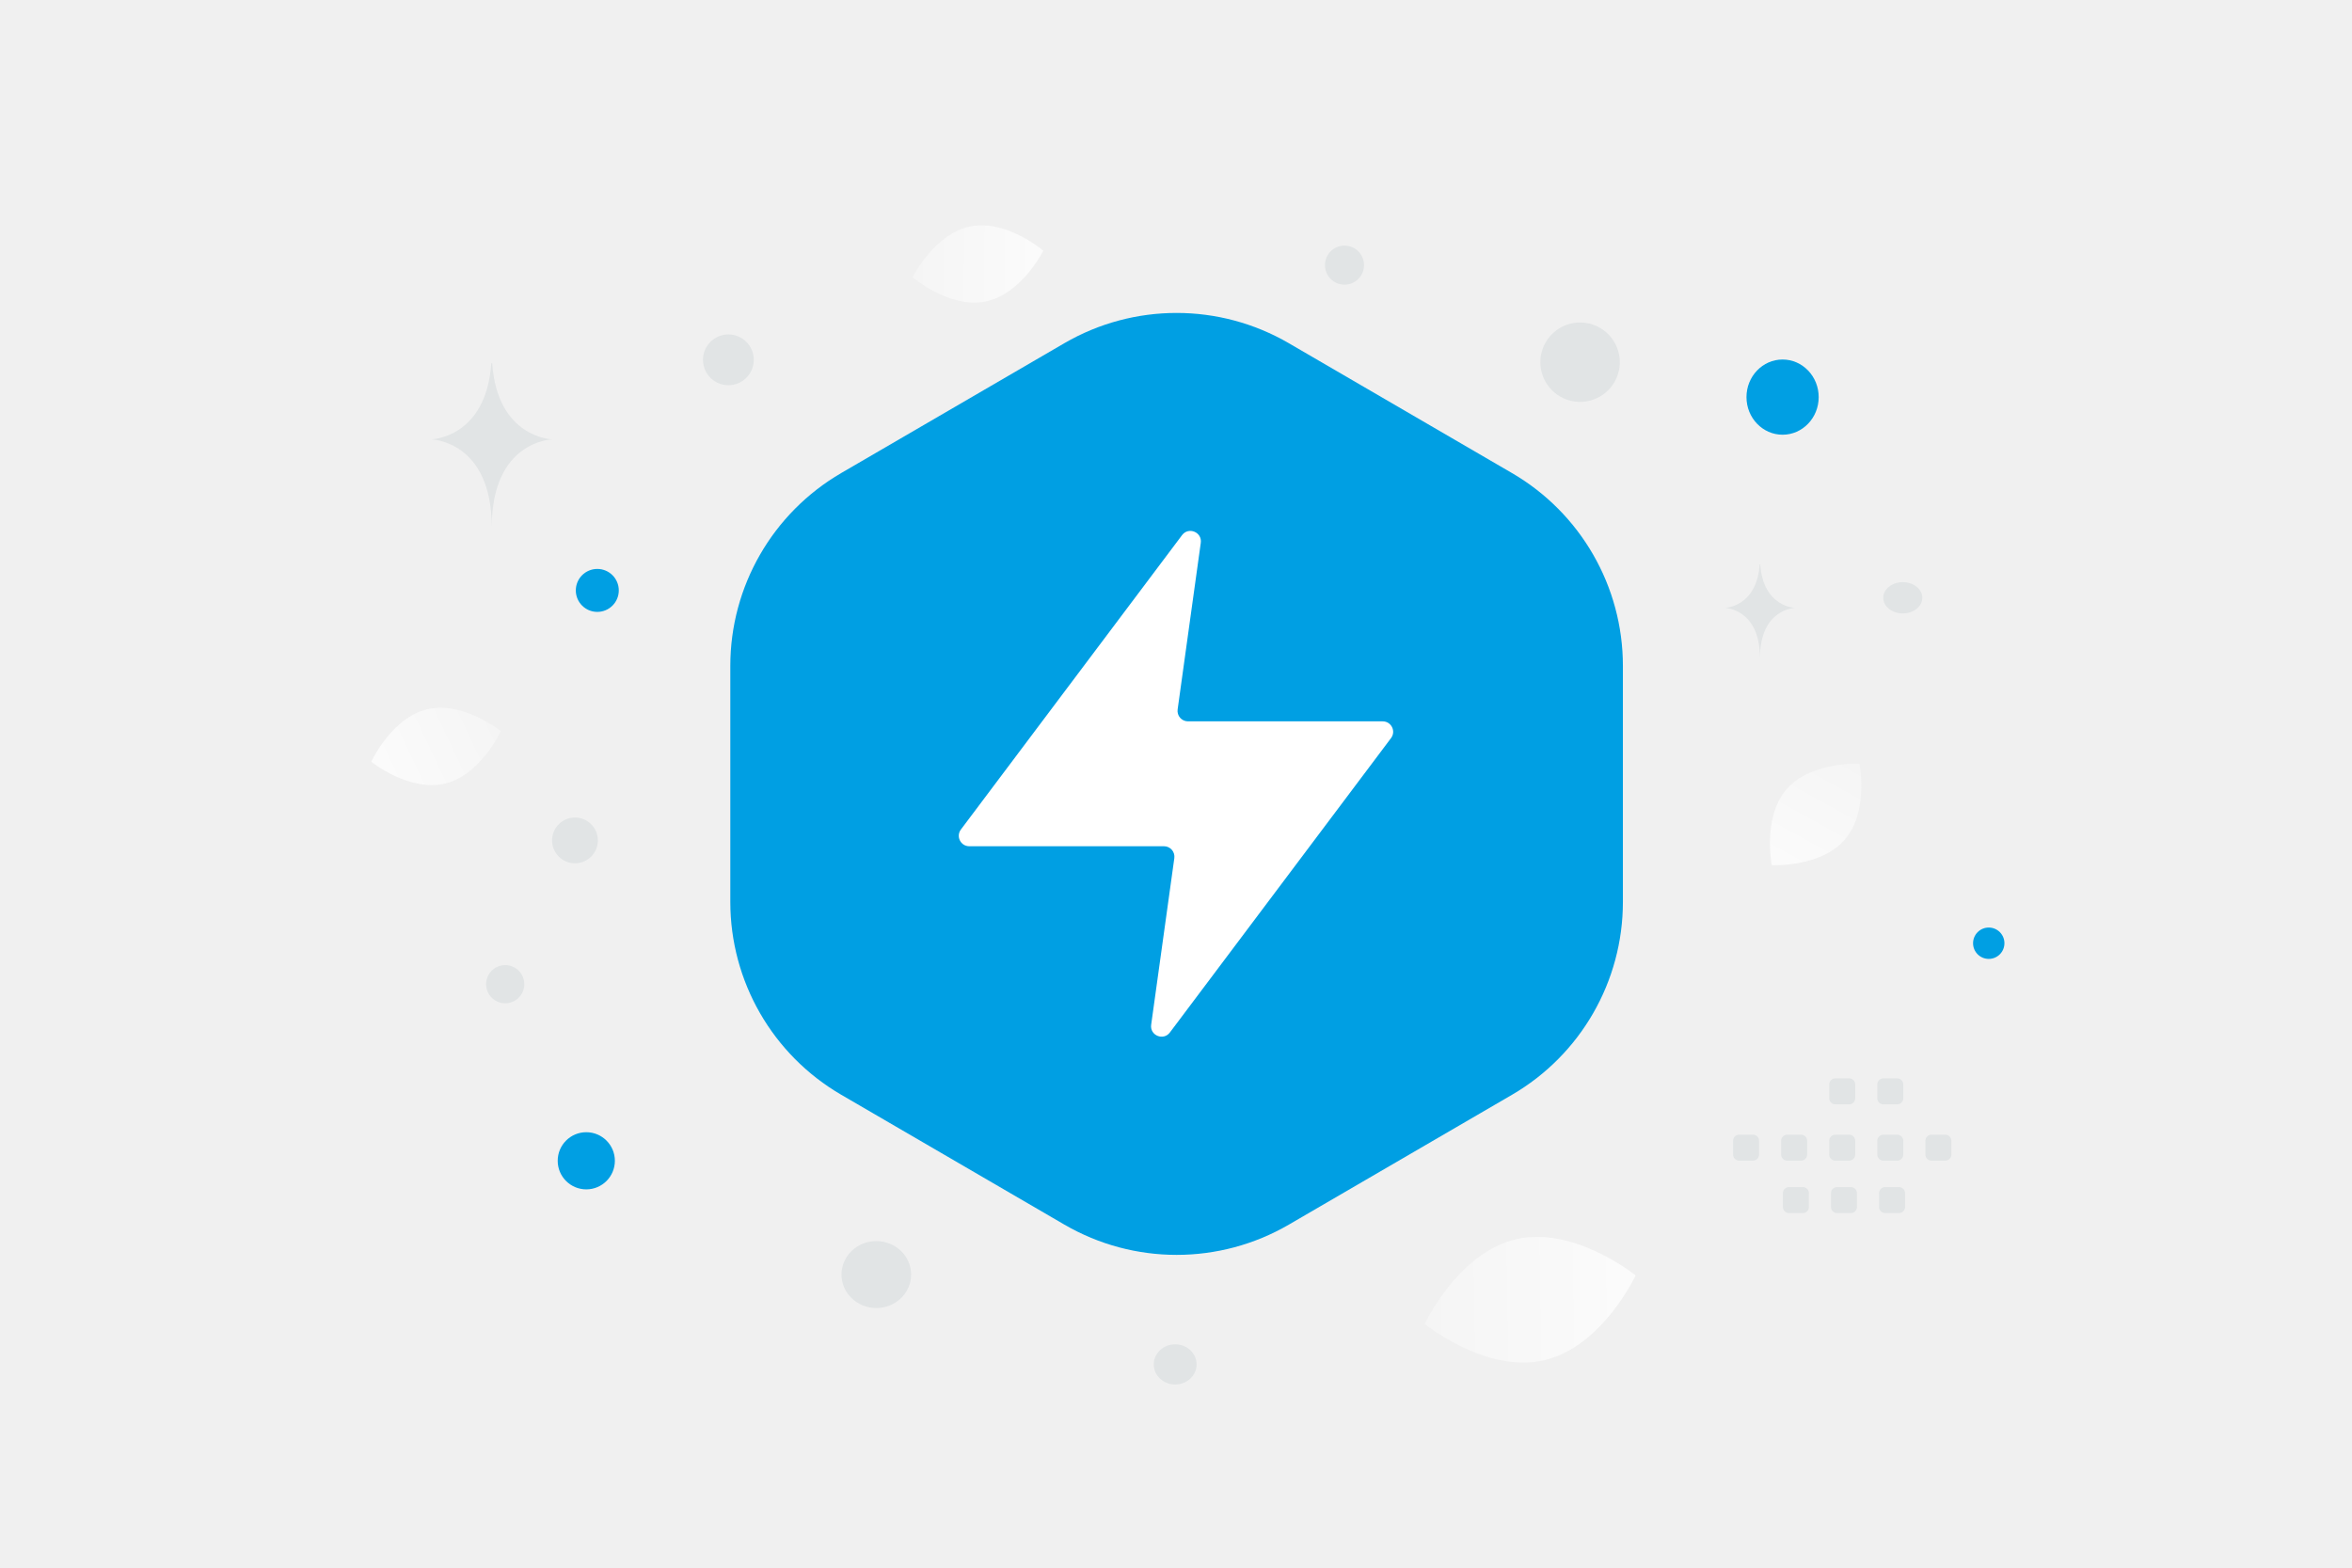
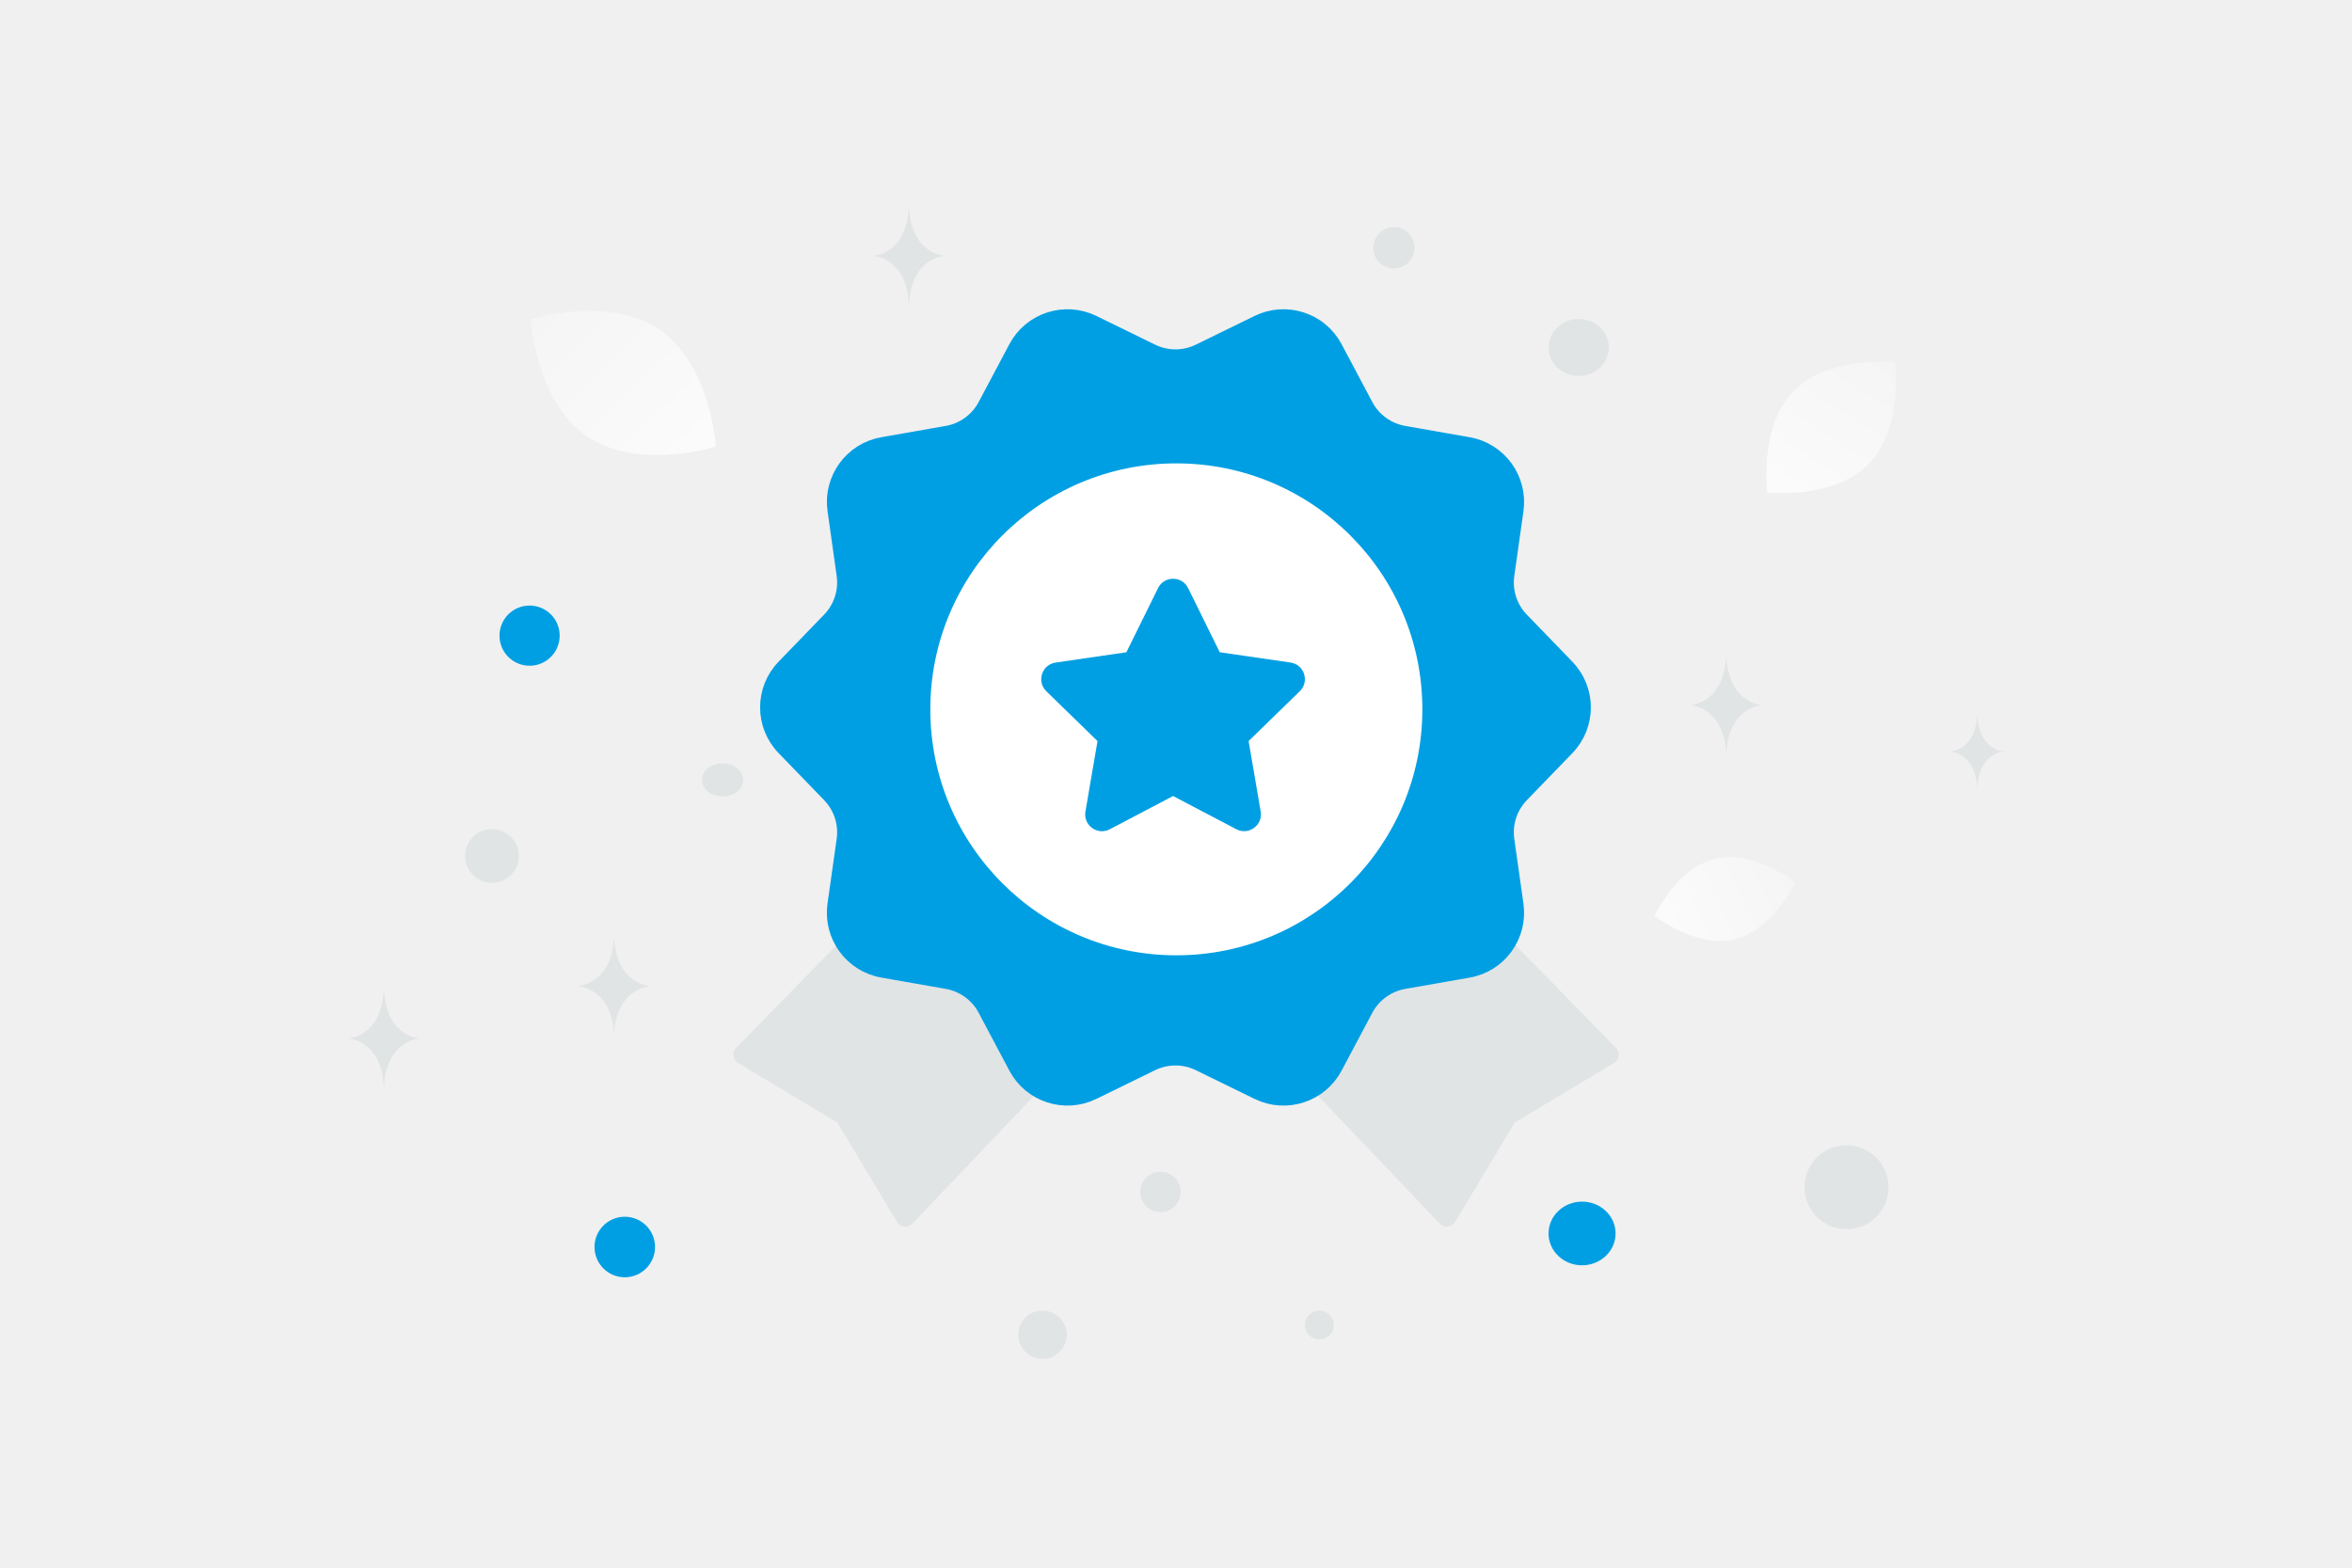
<svg xmlns="http://www.w3.org/2000/svg" width="900" height="600" viewBox="0 0 900 600" fill="none">
  <path fill="transparent" d="M0 0h900v600H0z" />
-   <path fill-rule="evenodd" clip-rule="evenodd" d="M279.457 345.206v-90.36c0-30.398 16.166-58.5 42.428-73.794l85.388-49.696a85.412 85.412 0 0 1 85.9 0l85.388 49.696c26.281 15.294 42.447 43.396 42.447 73.794v90.36c0 30.398-16.166 58.5-42.428 73.794l-85.388 49.696a85.416 85.416 0 0 1-85.9 0L321.904 419c-26.281-15.294-42.447-43.396-42.447-73.794z" fill="#009FE3" />
-   <path fill-rule="evenodd" clip-rule="evenodd" d="M459.481 207.761c.568-4.09-4.68-6.255-7.16-2.953l-84.628 112.669c-1.98 2.636-.099 6.402 3.198 6.402h74.506a4 4 0 0 1 3.962 4.55l-8.859 63.773c-.568 4.091 4.681 6.255 7.161 2.953l84.627-112.669c1.981-2.636.1-6.402-3.198-6.402h-74.505a4 4 0 0 1-3.962-4.55l8.858-63.773z" fill="#fff" />
-   <path fill-rule="evenodd" clip-rule="evenodd" d="M665.486 434.276h5.305a2.318 2.318 0 0 1 2.316 2.316v5.305a2.317 2.317 0 0 1-2.316 2.315h-5.305a2.323 2.323 0 0 1-2.315-2.315v-5.305c-.011-1.272 1.033-2.316 2.315-2.316zm18.392 0h5.306a2.325 2.325 0 0 1 2.315 2.316v5.305a2.317 2.317 0 0 1-2.315 2.315h-5.306a2.324 2.324 0 0 1-2.315-2.315v-5.305a2.325 2.325 0 0 1 2.315-2.316zm18.406 0h5.305a2.325 2.325 0 0 1 2.316 2.316v5.305a2.317 2.317 0 0 1-2.316 2.315h-5.305a2.323 2.323 0 0 1-2.315-2.315v-5.305c-.011-1.272 1.032-2.316 2.315-2.316zm18.393 0h5.305a2.325 2.325 0 0 1 2.316 2.316v5.305a2.317 2.317 0 0 1-2.316 2.315h-5.305a2.326 2.326 0 0 1-2.326-2.315v-5.305a2.34 2.34 0 0 1 2.326-2.316zm18.394 0h5.305a2.327 2.327 0 0 1 2.327 2.316v5.305a2.32 2.32 0 0 1-2.327 2.315h-5.305a2.323 2.323 0 0 1-2.315-2.315v-5.305a2.324 2.324 0 0 1 2.315-2.316zm-54.518 20.057h5.305a2.325 2.325 0 0 1 2.316 2.316v5.316a2.325 2.325 0 0 1-2.316 2.315h-5.305a2.317 2.317 0 0 1-2.315-2.315v-5.306a2.312 2.312 0 0 1 2.315-2.326zm18.393 0h5.305a2.324 2.324 0 0 1 2.315 2.316v5.316a2.324 2.324 0 0 1-2.315 2.315h-5.305a2.325 2.325 0 0 1-2.316-2.315v-5.306a2.313 2.313 0 0 1 2.316-2.326zm18.394 0h5.305a2.327 2.327 0 0 1 2.326 2.316v5.316a2.326 2.326 0 0 1-2.326 2.315h-5.305a2.325 2.325 0 0 1-2.316-2.315v-5.306a2.327 2.327 0 0 1 2.316-2.326zm-19.056-41.603h5.305a2.324 2.324 0 0 1 2.316 2.315v5.305a2.318 2.318 0 0 1-2.316 2.316h-5.305a2.324 2.324 0 0 1-2.315-2.316v-5.305c-.011-1.272 1.032-2.315 2.315-2.315zm18.393 0h5.305a2.324 2.324 0 0 1 2.316 2.315v5.305a2.318 2.318 0 0 1-2.316 2.316h-5.305a2.327 2.327 0 0 1-2.326-2.316v-5.305a2.34 2.34 0 0 1 2.326-2.315z" fill="#E1E4E5" />
-   <path d="M705.906 321.348c-9.263 10.72-27.928 9.781-27.928 9.781s-3.636-18.32 5.636-29.035c9.262-10.72 27.918-9.787 27.918-9.787s3.636 18.321-5.626 29.041z" fill="url(#a)" />
-   <path d="M170.231 299.913c-13.686 3.242-28.162-8.365-28.162-8.365s7.725-16.857 21.416-20.09c13.686-3.242 28.157 8.355 28.157 8.355s-7.725 16.858-21.411 20.1z" fill="url(#b)" />
-   <path d="M377.117 115.387c13.812-2.792 22.112-19.425 22.112-19.425s-14.1-12.096-27.912-9.293c-13.812 2.793-22.112 19.414-22.112 19.414s14.1 12.096 27.912 9.304z" fill="url(#c)" />
-   <path d="M590.84 520.606c22.282-5.12 35.032-32.453 35.032-32.453s-23.387-19.015-45.669-13.877c-22.282 5.12-35.033 32.435-35.033 32.435s23.387 19.015 45.67 13.895z" fill="url(#d)" />
-   <circle cx="761" cy="361" r="6" transform="rotate(180 761 361)" fill="#009FE3" />
-   <circle r="8.223" transform="matrix(-1 0 0 1 228.559 225.966)" fill="#009FE3" />
-   <ellipse rx="13.816" ry="14.392" transform="matrix(-1 0 0 1 682.111 151.99)" fill="#009FE3" />
-   <circle r="10.938" transform="matrix(-1 0 0 1 224.343 444.268)" fill="#009FE3" />
-   <ellipse rx="13.323" ry="12.811" transform="matrix(-1 0 0 1 335.323 487.811)" fill="#E1E4E5" />
-   <circle r="8.761" transform="matrix(-1 0 0 1 220.015 321.647)" fill="#E1E4E5" />
-   <ellipse rx="7.687" ry="8.199" transform="matrix(0 -1 -1 0 449.686 522.199)" fill="#E1E4E5" />
-   <circle r="7.475" transform="matrix(-1 0 0 1 514.475 101.475)" fill="#E1E4E5" />
-   <circle r="7.305" transform="scale(1 -1) rotate(-75 -148.79 -314.306)" fill="#E1E4E5" />
-   <circle r="9.718" transform="matrix(-1 0 0 1 278.718 137.718)" fill="#E1E4E5" />
-   <ellipse rx="7.475" ry="5.98" transform="matrix(-1 0 0 1 728.104 228.79)" fill="#E1E4E5" />
-   <circle r="15.202" transform="scale(1 -1) rotate(-75 211.984 -463.287)" fill="#E1E4E5" />
-   <path d="M673.355 216h.195c1.158 16.407 13.36 16.66 13.36 16.66s-13.455.262-13.455 19.22c0-18.958-13.455-19.22-13.455-19.22s12.197-.253 13.355-16.66zM188 139h.337c1.994 28.712 23.008 29.154 23.008 29.154s-23.172.46-23.172 33.636c0-33.176-23.173-33.636-23.173-33.636s21.006-.442 23-29.154z" fill="#E1E4E5" />
+   <path fill-rule="evenodd" clip-rule="evenodd" d="m493.103 402.188 60.511 63.553 23.28-38.799 38.799-23.279L567.178 354" fill="#E1E4E5" />
+   <path d="m493.103 402.188 60.511 63.553 23.28-38.799 38.799-23.279L567.178 354" stroke="#E1E4E5" stroke-width="7.464" stroke-linecap="round" stroke-linejoin="round" />
+   <path fill-rule="evenodd" clip-rule="evenodd" d="m406.945 402.188-60.511 63.553-23.279-38.799-38.799-23.279L332.87 354" fill="#E1E4E5" />
+   <path d="m406.945 402.188-60.511 63.553-23.279-38.799-38.799-23.279L332.87 354" stroke="#E1E4E5" stroke-width="7.464" stroke-linecap="round" stroke-linejoin="round" />
+   <path fill-rule="evenodd" clip-rule="evenodd" d="m459.213 135.273 22.503-11.003c10.383-5.075 22.938-1.009 28.355 9.218l11.748 22.131a21.478 21.478 0 0 0 15.24 11.066l24.677 4.33c11.391 2.002 19.135 12.664 17.521 24.117l-3.507 24.8a21.432 21.432 0 0 0 5.82 17.91l17.413 18.003c8.039 8.303 8.039 21.495 0 29.813l-17.413 18.003a21.431 21.431 0 0 0-5.82 17.909l3.507 24.801c1.614 11.453-6.13 22.115-17.521 24.117l-24.677 4.33a21.478 21.478 0 0 0-15.24 11.066l-11.748 22.131c-5.417 10.212-17.956 14.293-28.355 9.218l-22.503-11.003a21.44 21.44 0 0 0-18.825 0l-22.504 11.003c-10.382 5.075-22.938 1.009-28.354-9.218l-11.749-22.147a21.475 21.475 0 0 0-15.24-11.065l-24.676-4.33c-11.391-2.002-19.136-12.664-17.522-24.118l3.508-24.8a21.433 21.433 0 0 0-5.82-17.91l-17.413-18.002c-8.039-8.303-8.039-21.495 0-29.814l17.413-18.002a21.433 21.433 0 0 0 5.82-17.91l-3.492-24.8c-1.63-11.438 6.13-22.116 17.522-24.102l24.676-4.33a21.48 21.48 0 0 0 15.224-11.066l11.749-22.131c5.416-10.212 17.956-14.293 28.354-9.218l22.504 11.003a21.44 21.44 0 0 0 18.825 0z" fill="#009FE3" stroke="#009FE3" stroke-width="7.464" stroke-linecap="round" stroke-linejoin="round" />
+   <circle cx="450.126" cy="271.486" r="94.141" fill="#fff" />
+   <path fill-rule="evenodd" clip-rule="evenodd" d="m448.861 304.647 24.218 12.722c4.716 2.479 10.228-1.523 9.325-6.779l-4.622-26.967 19.595-19.082c3.814-3.72 1.711-10.202-3.558-10.97l-27.074-3.935-12.102-24.541c-2.359-4.784-9.164-4.784-11.523 0l-12.102 24.541-27.087 3.948c-5.27.768-7.372 7.251-3.558 10.97l19.595 19.083-4.623 26.966c-.903 5.256 4.609 9.259 9.326 6.779l24.217-12.722h-.027v-.013z" fill="#009FE3" />
+   <path d="M663.695 359.523c-14.841 3.515-30.537-9.071-30.537-9.071s8.376-18.279 23.222-21.784c14.841-3.516 30.532 9.059 30.532 9.059s-8.376 18.28-23.217 21.796z" fill="url(#a)" />
+   <path d="M224.479 166.891c19.546 13.463 49.407 4.052 49.407 4.052s-1.849-31.236-21.408-44.686c-19.546-13.463-49.394-4.065-49.394-4.065s1.849 31.236 21.395 44.699z" fill="url(#b)" />
+   <path d="M714.954 177.643c-13.483 13.723-38.695 10.829-38.695 10.829s-3.336-25.142 10.159-38.856c13.482-13.722 38.682-10.837 38.682-10.837s3.336 25.142-10.146 38.864z" fill="url(#c)" />
+   <circle cx="239.071" cy="477.267" r="11.584" transform="rotate(180 239.071 477.267)" fill="#009FE3" />
+   <ellipse cx="605.378" cy="472.081" rx="12.826" ry="12.185" transform="rotate(180 605.378 472.081)" fill="#009FE3" />
+   <circle r="11.516" transform="matrix(-1 0 0 1 202.646 243.282)" fill="#009FE3" />
+   <ellipse rx="11.544" ry="10.902" transform="matrix(-1 0 0 1 604.095 132.99)" fill="#E1E4E5" />
+   <circle r="9.267" transform="matrix(-1 0 0 1 398.914 510.841)" fill="#E1E4E5" />
+   <circle r="5.535" transform="matrix(-1 0 0 1 504.86 507.109)" fill="#E1E4E5" />
+   <circle r="7.907" transform="matrix(-1 0 0 1 533.378 94.83)" fill="#E1E4E5" />
+   <circle r="7.726" transform="scale(1 -1) rotate(-75 -75.225 -517.466)" fill="#E1E4E5" />
+   <circle r="10.279" transform="matrix(-1 0 0 1 188.247 327.594)" fill="#E1E4E5" />
+   <ellipse rx="7.907" ry="6.325" transform="matrix(-1 0 0 1 276.496 298.498)" fill="#E1E4E5" />
+   <circle r="16.08" transform="scale(1 -1) rotate(-75 57.215 -687.592)" fill="#E1E4E5" />
+   <path d="M234.868 359.784h.207c1.225 17.354 14.131 17.622 14.131 17.622s-14.231.277-14.231 20.33c0-20.053-14.232-20.33-14.232-20.33s12.901-.268 14.125-17.622zM347.707 80h.202c1.196 17.656 13.802 17.928 13.802 17.928s-13.9.282-13.9 20.684c0-20.402-13.901-20.684-13.901-20.684s12.601-.272 13.797-17.928zm-200.91 299.526h.202c1.196 17.656 13.801 17.928 13.801 17.928s-13.9.283-13.9 20.684c0-20.401-13.9-20.684-13.9-20.684s12.6-.272 13.797-17.928zm513.638-127.584h.202c1.197 17.656 13.802 17.928 13.802 17.928s-13.9.283-13.9 20.684c0-20.401-13.9-20.684-13.9-20.684s12.6-.272 13.796-17.928zm96.073 22.293h.151c.894 13.192 10.312 13.395 10.312 13.395s-10.386.212-10.386 15.455c0-15.243-10.385-15.455-10.385-15.455s9.414-.203 10.308-13.395z" fill="#E1E4E5" />
  <defs>
-     <linearGradient id="a" x1="668.58" y1="358.33" x2="733.017" y2="241.446" gradientUnits="userSpaceOnUse">
+     <linearGradient id="a" x1="607.808" y1="368.264" x2="737.725" y2="306.887" gradientUnits="userSpaceOnUse">
      <stop stop-color="#fff" />
      <stop offset="1" stop-color="#EEE" />
    </linearGradient>
-     <linearGradient id="b" x1="118.692" y1="307.975" x2="238.502" y2="251.372" gradientUnits="userSpaceOnUse">
+     <linearGradient id="b" x1="300.619" y1="211.065" x2="146.758" y2="48.823" gradientUnits="userSpaceOnUse">
      <stop stop-color="#fff" />
      <stop offset="1" stop-color="#EEE" />
    </linearGradient>
-     <linearGradient id="c" x1="427.388" y1="101.099" x2="294.641" y2="99.868" gradientUnits="userSpaceOnUse">
-       <stop stop-color="#fff" />
-       <stop offset="1" stop-color="#EEE" />
-     </linearGradient>
-     <linearGradient id="d" x1="671.765" y1="495.279" x2="456.404" y2="498.965" gradientUnits="userSpaceOnUse">
+     <linearGradient id="c" x1="661.161" y1="224.516" x2="758.632" y2="71.721" gradientUnits="userSpaceOnUse">
      <stop stop-color="#fff" />
      <stop offset="1" stop-color="#EEE" />
    </linearGradient>
  </defs>
</svg>
